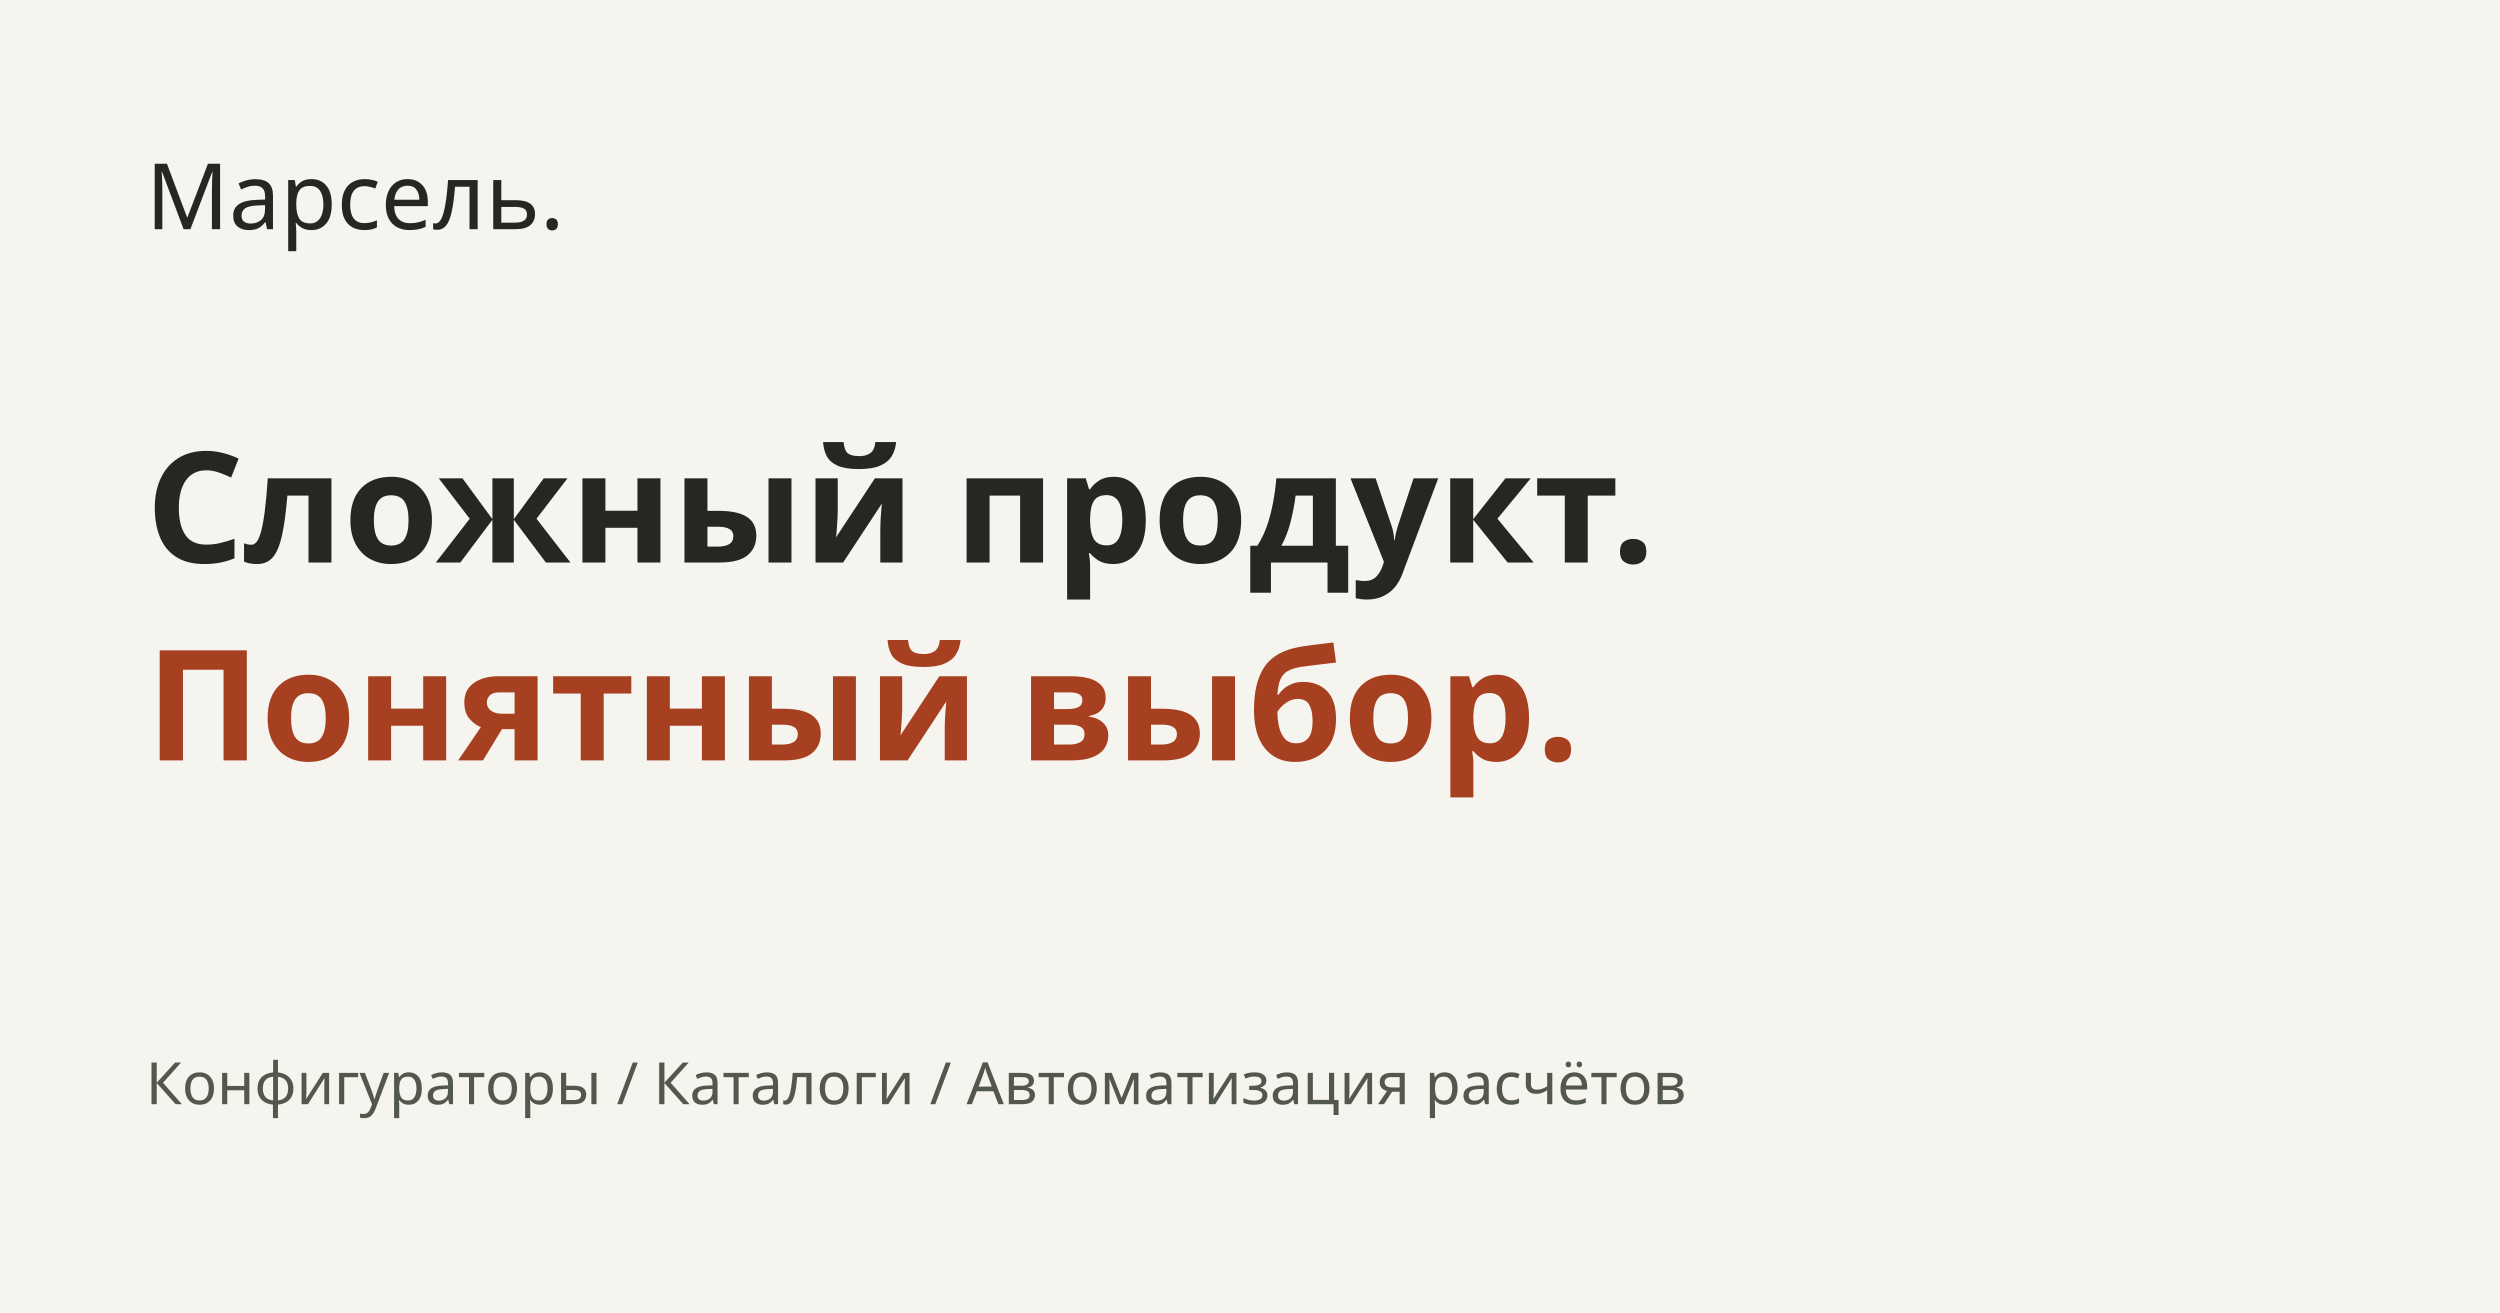
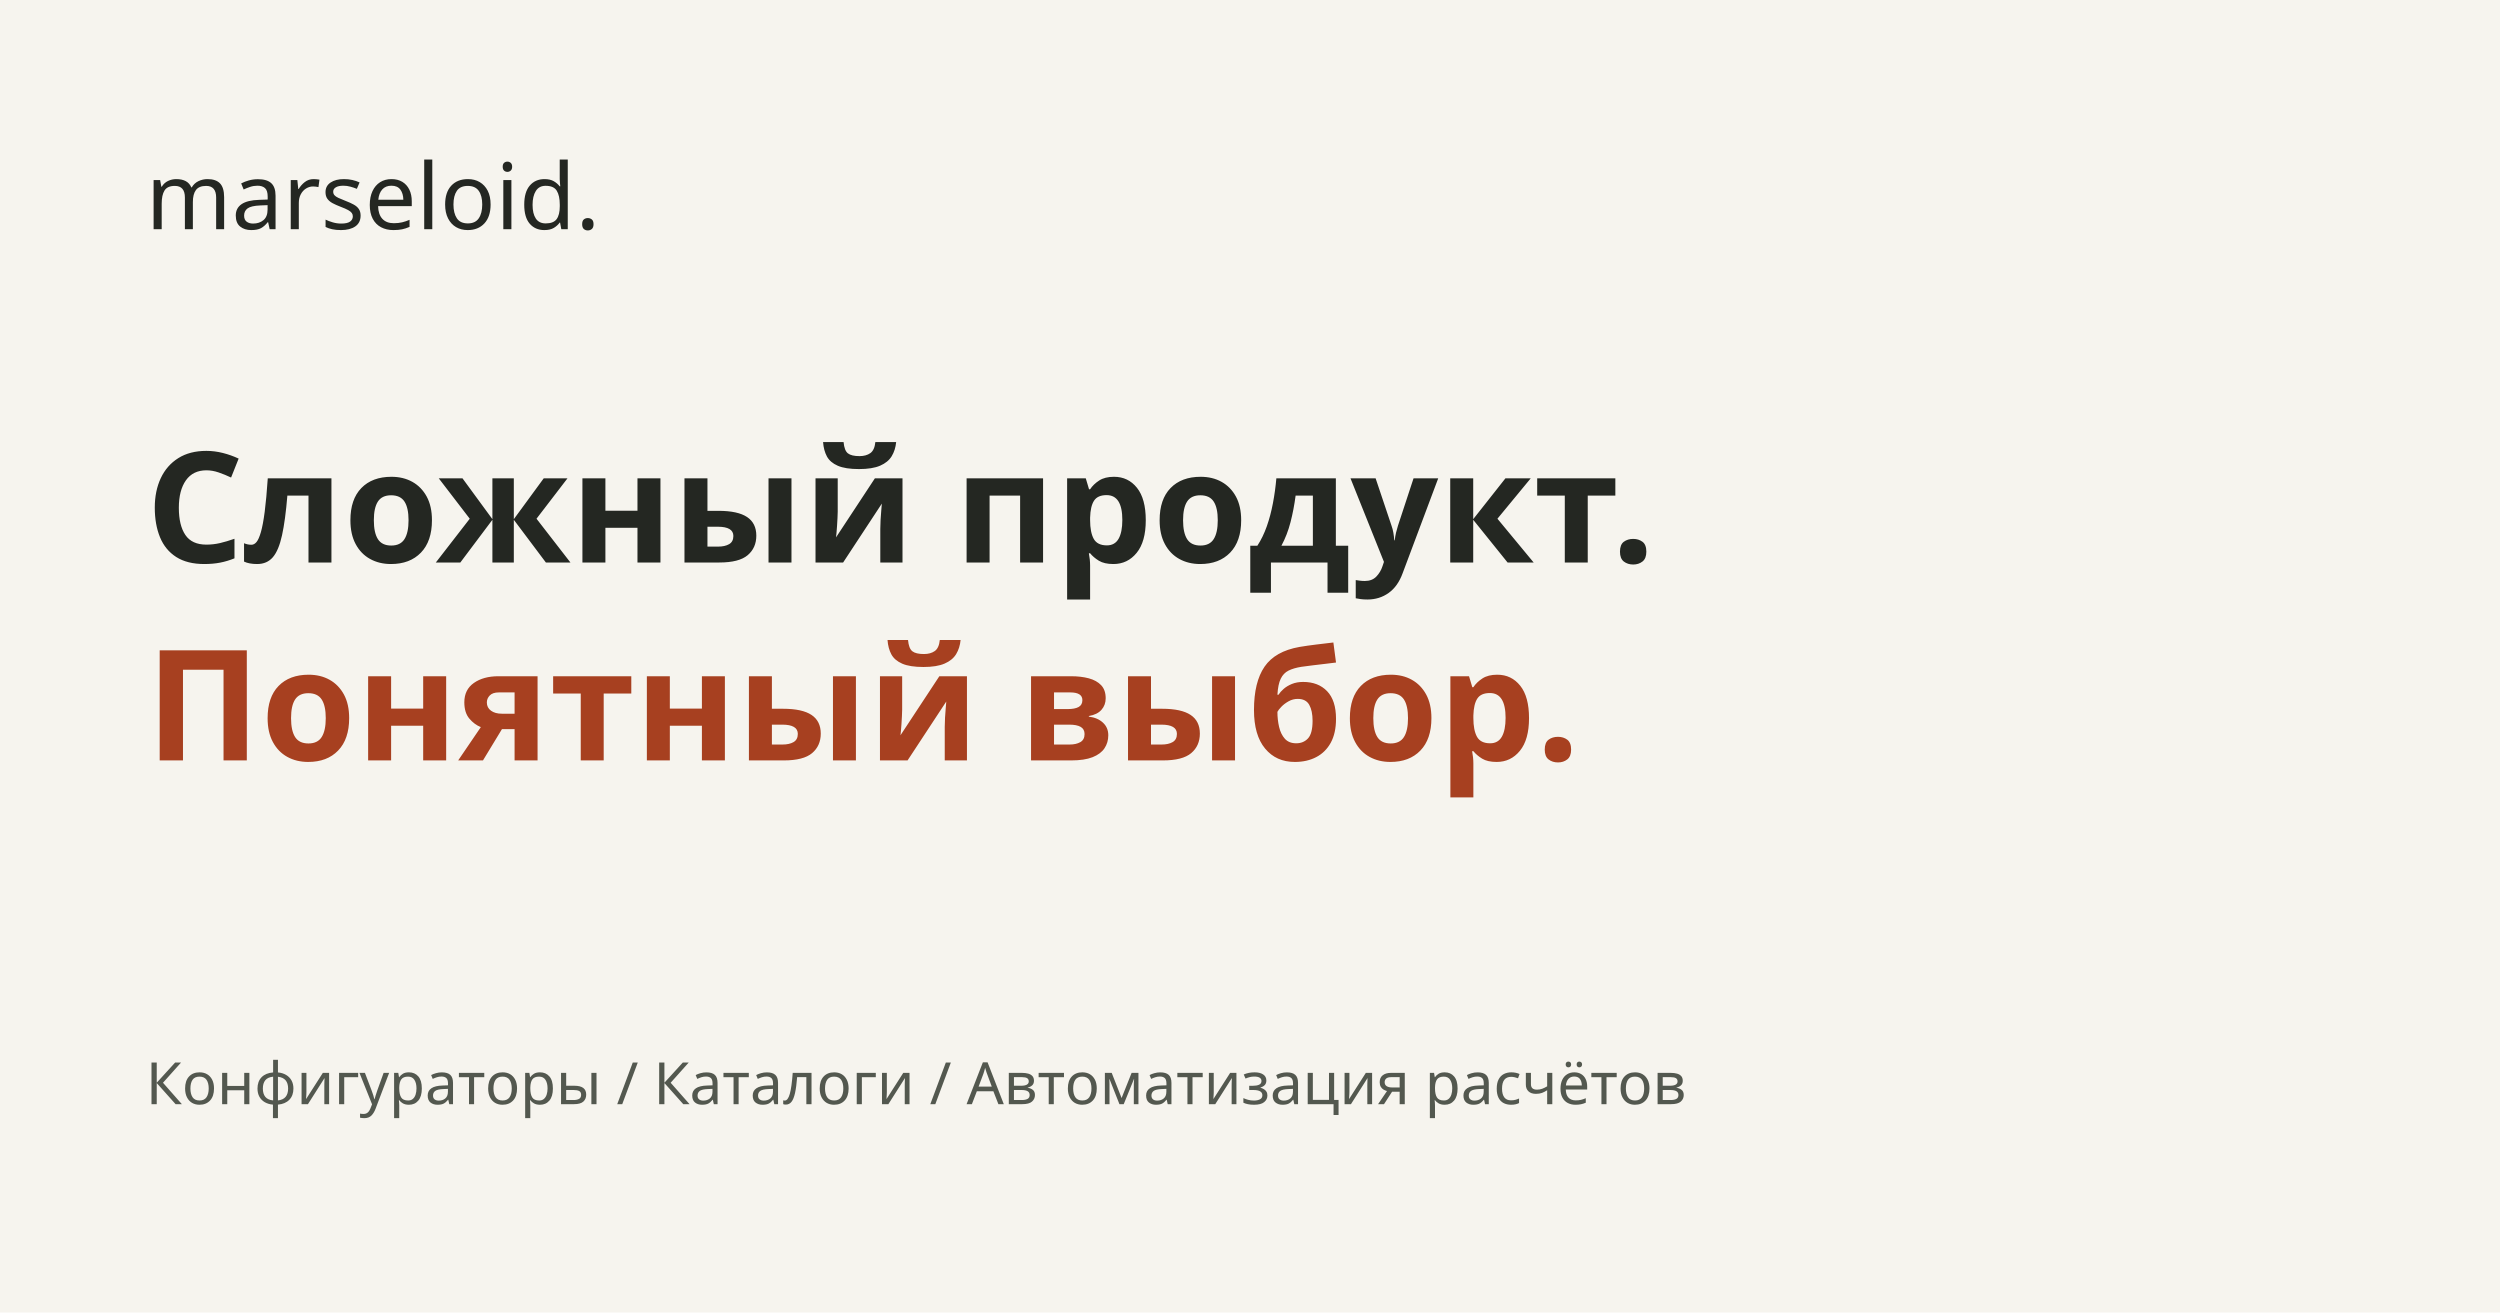
<svg xmlns="http://www.w3.org/2000/svg" width="1200" height="630">
  <rect width="1200" height="630" fill="#f6f4ee" />
-   <text x="70" y="110" font-family="sans-serif" font-size="44" fill="#242722">Марсель.</text>
+   <text x="70" y="110" font-family="sans-serif" font-size="44" fill="#242722">marseloid.</text>
  <text x="70" y="270" font-family="sans-serif" font-weight="bold" font-size="74" fill="#242722">Сложный продукт.</text>
  <text x="70" y="365" font-family="sans-serif" font-weight="bold" font-size="74" fill="#a74020">Понятный выбор.</text>
  <text x="70" y="530" font-family="sans-serif" font-size="28" fill="#53584f">Конфигураторы / Каталоги / Автоматизация расчётов</text>
</svg>
